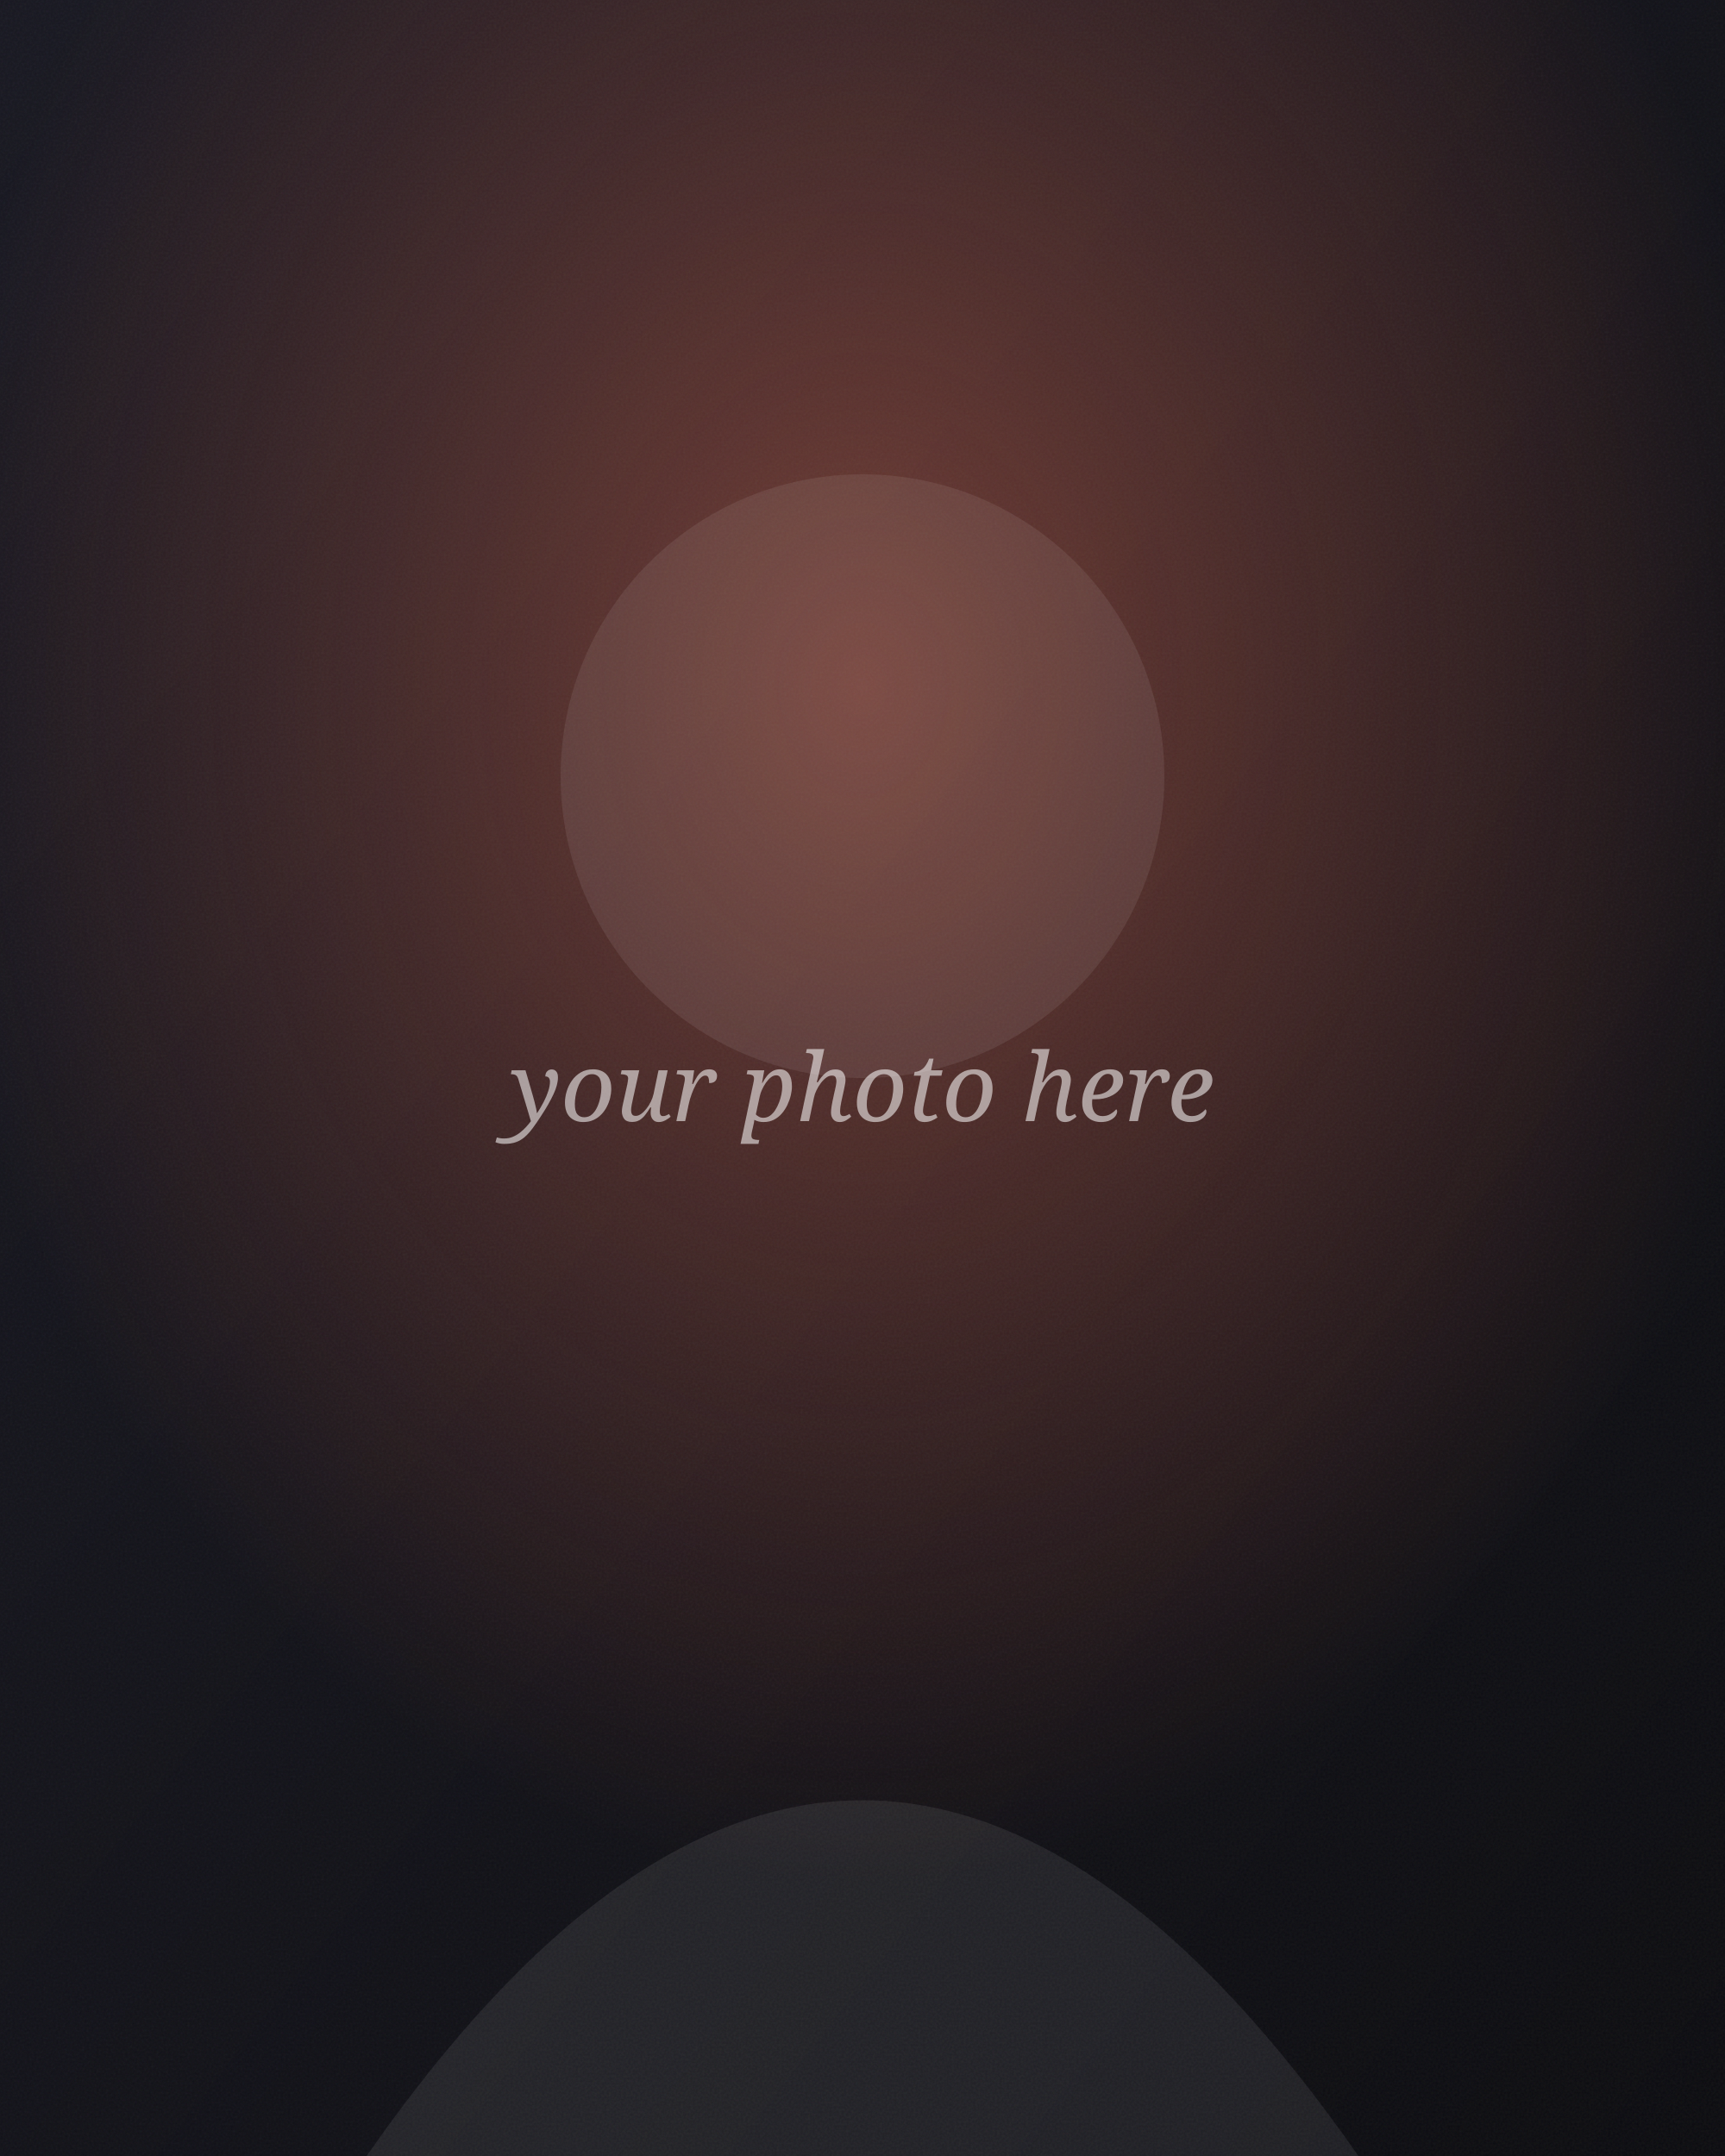
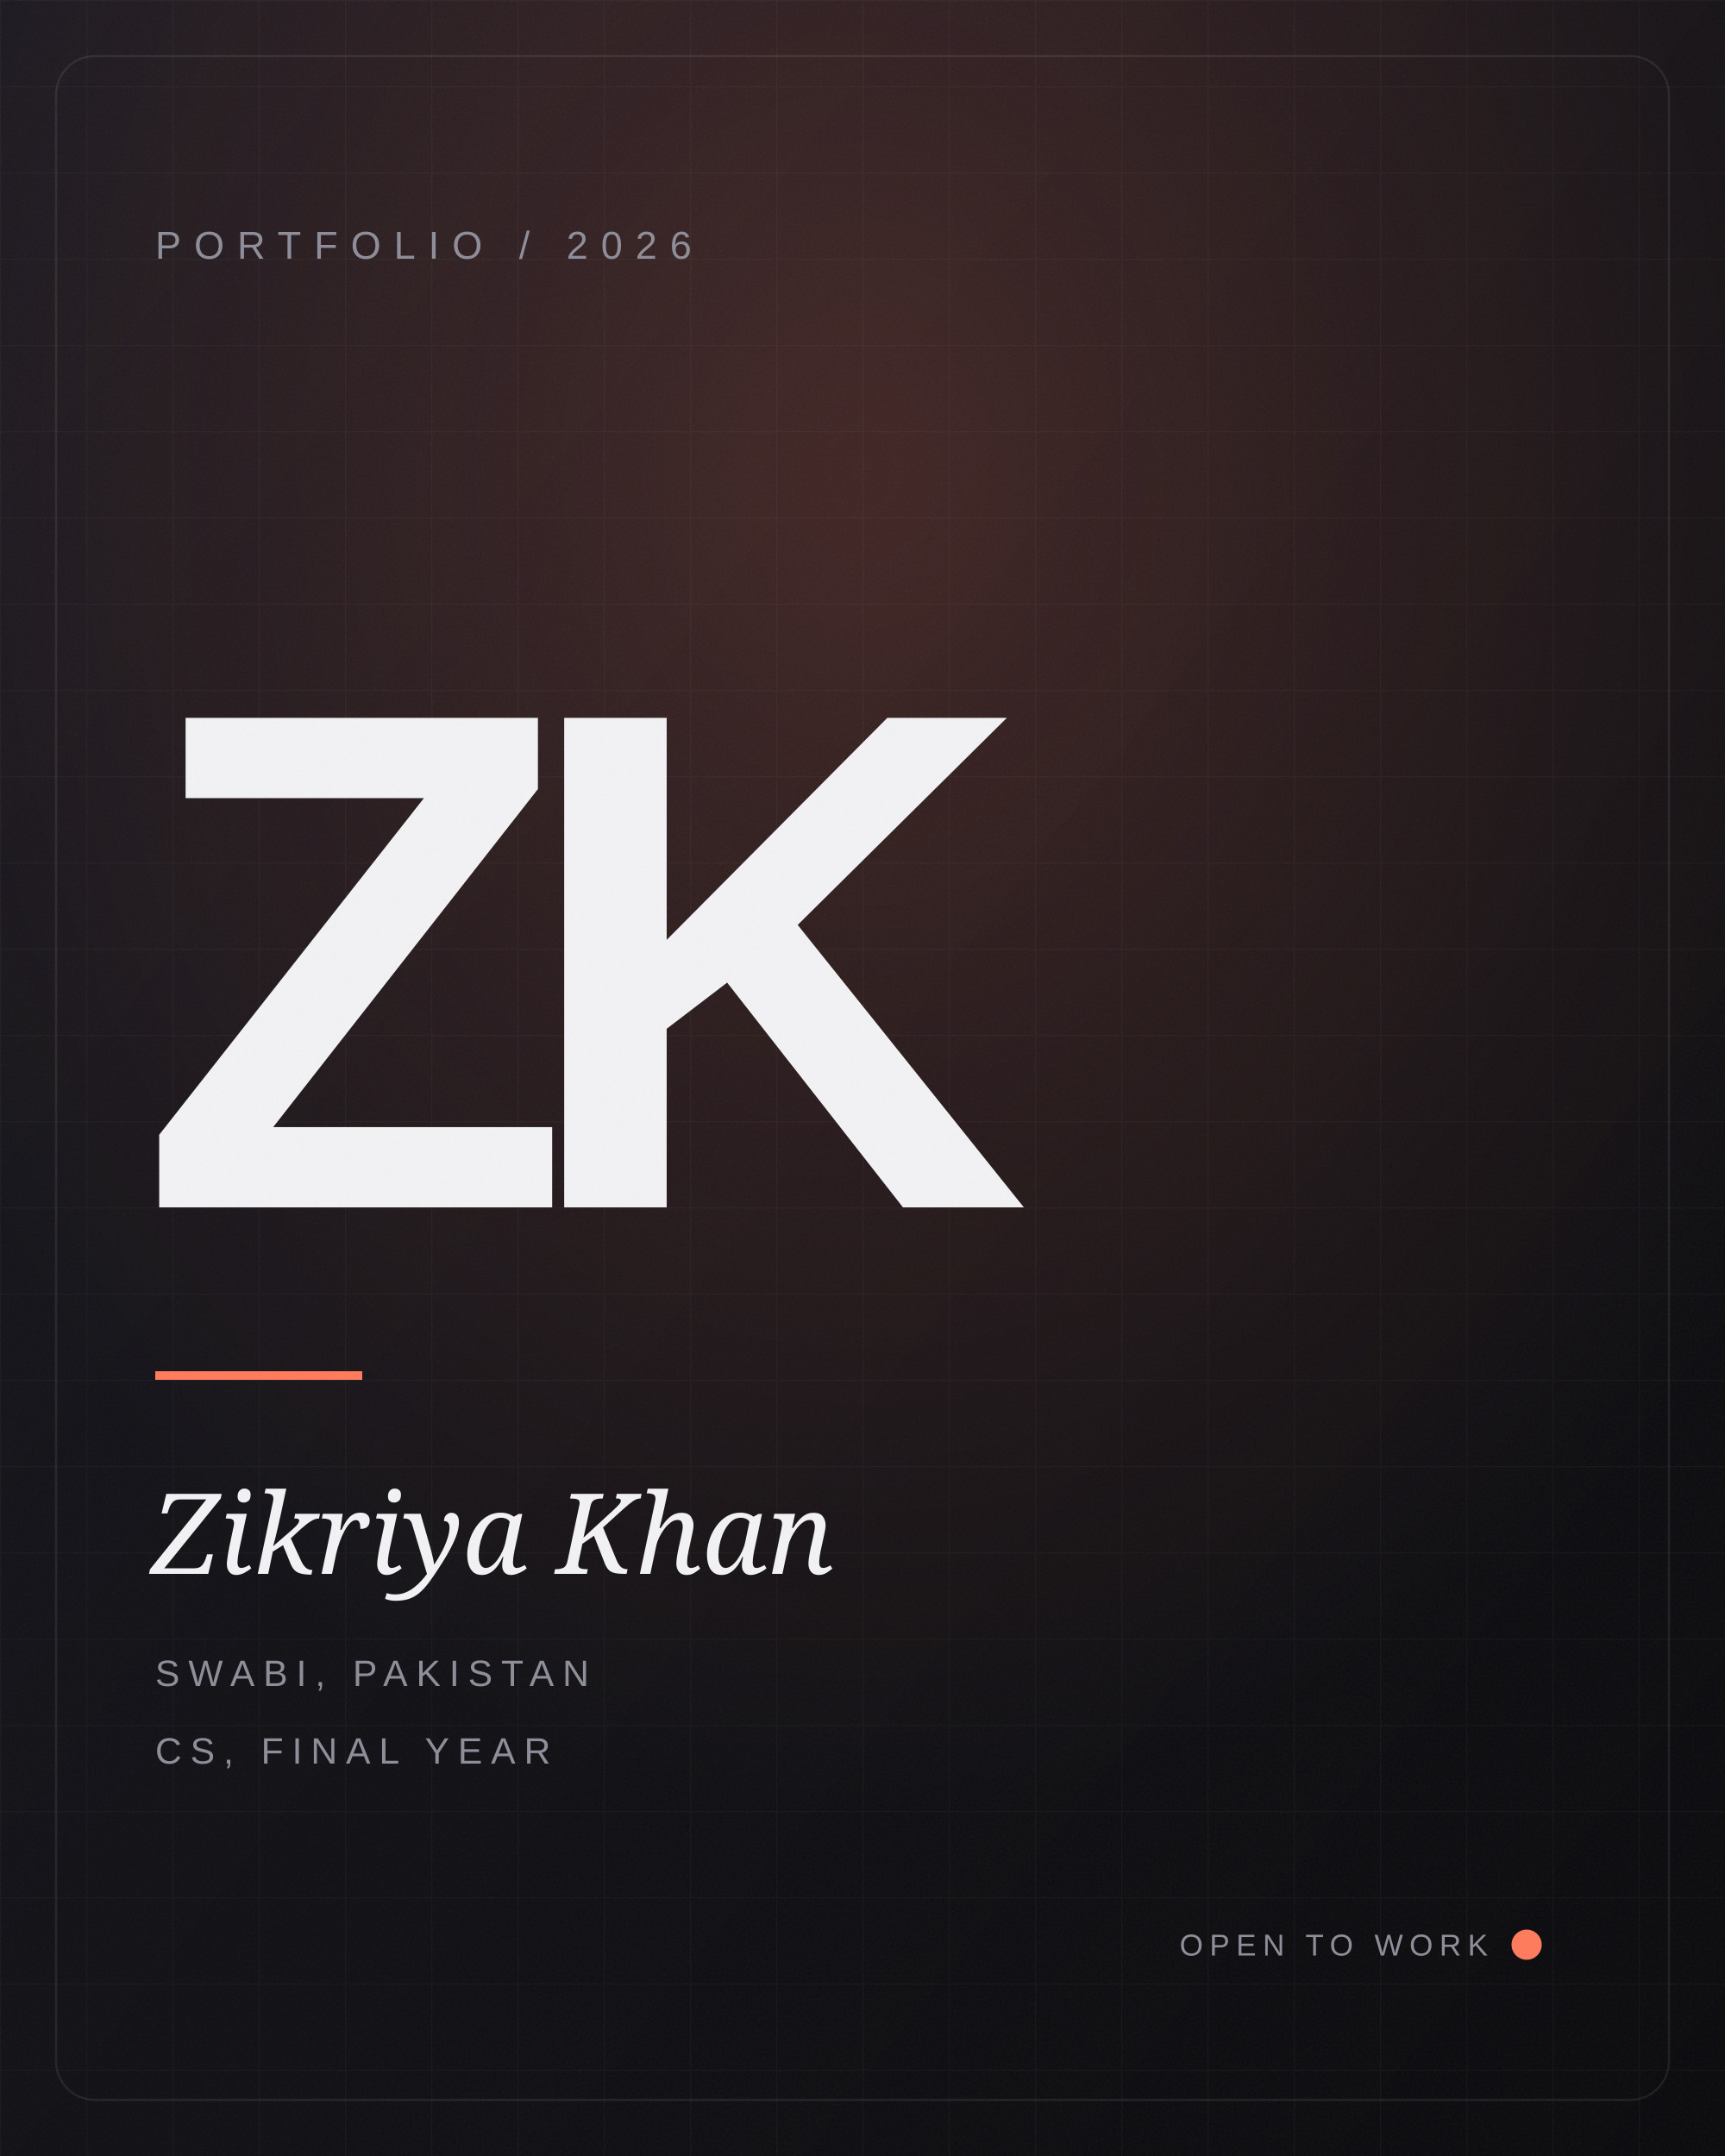
<svg xmlns="http://www.w3.org/2000/svg" width="800" height="1000" viewBox="0 0 800 1000">
  <defs>
-     <linearGradient id="pg" x1="0" y1="0" x2="1" y2="1">
-       <stop offset="0" stop-color="#171720" />
-       <stop offset="1" stop-color="#0b0b0f" />
+     <linearGradient id="bg" x1="0" y1="0" x2="1" y2="1">
+       <stop offset="0" stop-color="#17171f" />
+       <stop offset="1" stop-color="#0a0a0c" />
    </linearGradient>
-     <radialGradient id="pr" cx="0.5" cy="0.32" r="0.55">
-       <stop offset="0" stop-color="#ff7a5c" stop-opacity="0.4" />
+     <radialGradient id="glow" cx="0.5" cy="0.22" r="0.62">
+       <stop offset="0" stop-color="#ff7a5c" stop-opacity="0.2" />
      <stop offset="1" stop-color="#ff7a5c" stop-opacity="0" />
    </radialGradient>
-     <filter id="pn">
-       <feTurbulence type="fractalNoise" baseFrequency="0.9" numOctaves="3" />
+     <pattern id="grid" width="40" height="40" patternUnits="userSpaceOnUse">
+       <path d="M40 0H0V40" fill="none" stroke="#ffffff" stroke-opacity="0.035" />
+     </pattern>
+     <filter id="nz">
+       <feTurbulence type="fractalNoise" baseFrequency="0.9" numOctaves="2" />
    </filter>
  </defs>
-   <rect width="800" height="1000" fill="url(#pg)" />
-   <rect width="800" height="1000" fill="url(#pr)" />
-   <circle cx="400" cy="360" r="140" fill="#ffffff" fill-opacity="0.08" />
-   <path d="M170 1000 q230 -330 460 0 z" fill="#ffffff" fill-opacity="0.08" />
-   <rect width="800" height="1000" filter="url(#pn)" opacity="0.06" />
-   <text x="400" y="520" text-anchor="middle" font-family="Georgia, serif" font-style="italic" font-size="44" fill="#ffffff" fill-opacity="0.55">your photo here</text>
+   <rect width="800" height="1000" fill="url(#bg)" />
+   <rect width="800" height="1000" fill="url(#glow)" />
+   <rect width="800" height="1000" fill="url(#grid)" />
+   <rect x="26" y="26" width="748" height="948" rx="18" fill="none" stroke="#ffffff" stroke-opacity="0.08" />
+   <text x="72" y="120" font-family="'Segoe UI', Arial, sans-serif" font-size="18" letter-spacing="6" fill="#8d8d99">PORTFOLIO / 2026</text>
+   <text x="64" y="560" font-family="'Segoe UI', Arial, sans-serif" font-size="330" font-weight="700" letter-spacing="-26" fill="#f2f2f4">ZK</text>
+   <rect x="72" y="636" width="96" height="4" fill="#ff7a5c" />
+   <text x="70" y="730" font-family="Georgia, serif" font-style="italic" font-size="52" fill="#f2f2f4">Zikriya Khan</text>
+   <text x="72" y="782" font-family="'Segoe UI', Arial, sans-serif" font-size="17" letter-spacing="4" fill="#8d8d99">SWABI, PAKISTAN</text>
+   <text x="72" y="818" font-family="'Segoe UI', Arial, sans-serif" font-size="17" letter-spacing="4" fill="#8d8d99">CS, FINAL YEAR</text>
+   <circle cx="708" cy="902" r="7" fill="#ff7a5c" />
+   <text x="690" y="907" text-anchor="end" font-family="'Segoe UI', Arial, sans-serif" font-size="14" letter-spacing="3" fill="#8d8d99">OPEN TO WORK</text>
+   <rect width="800" height="1000" filter="url(#nz)" opacity="0.045" />
</svg>
